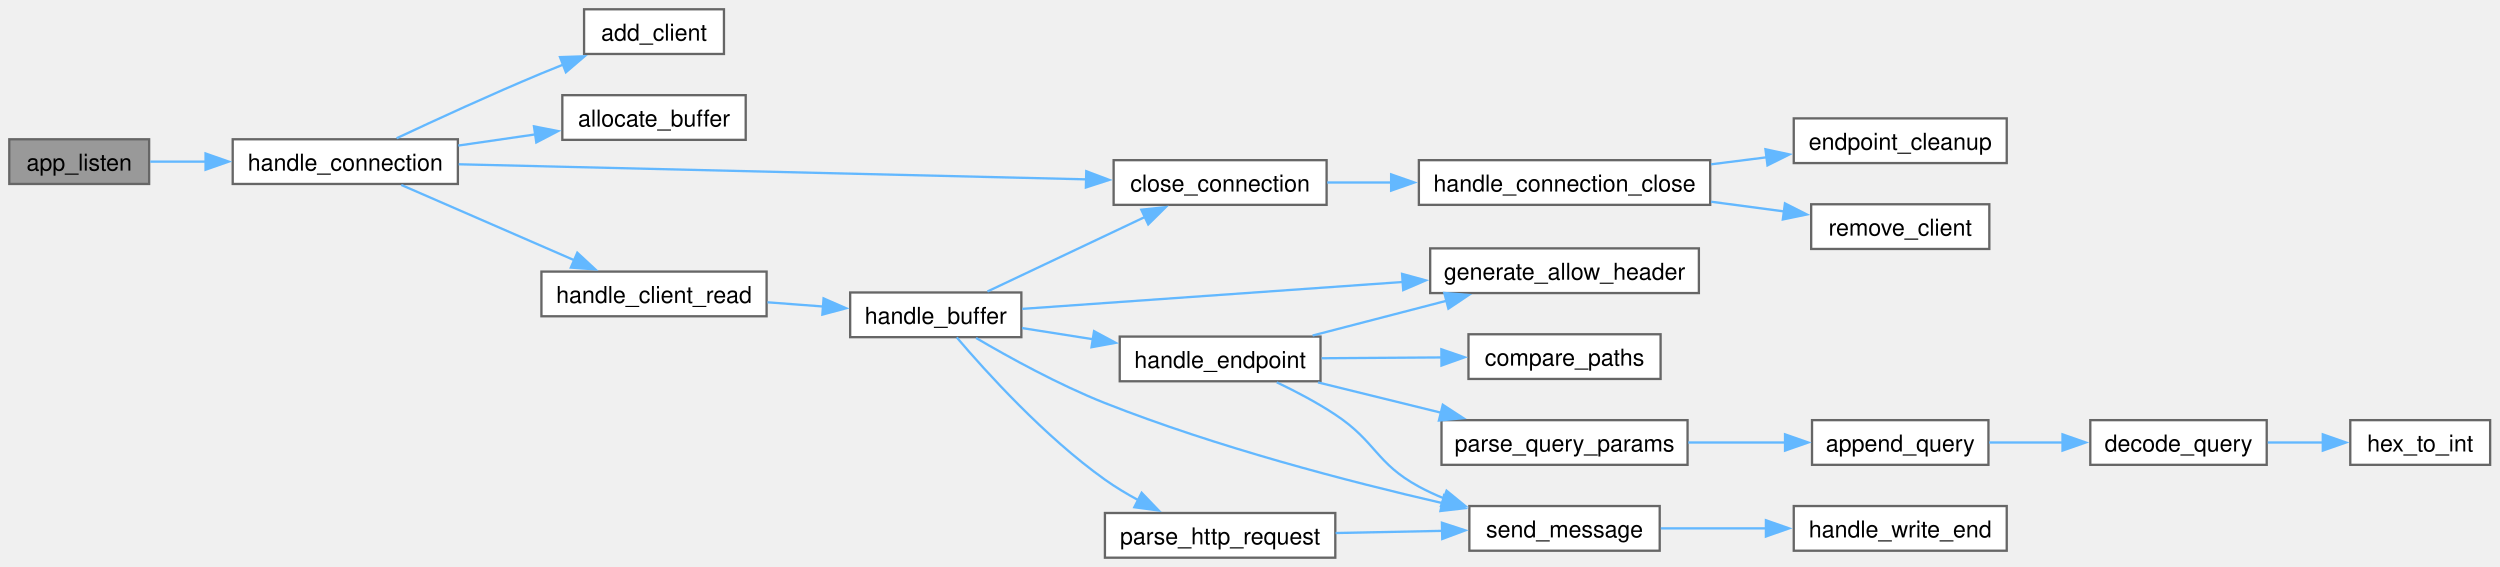
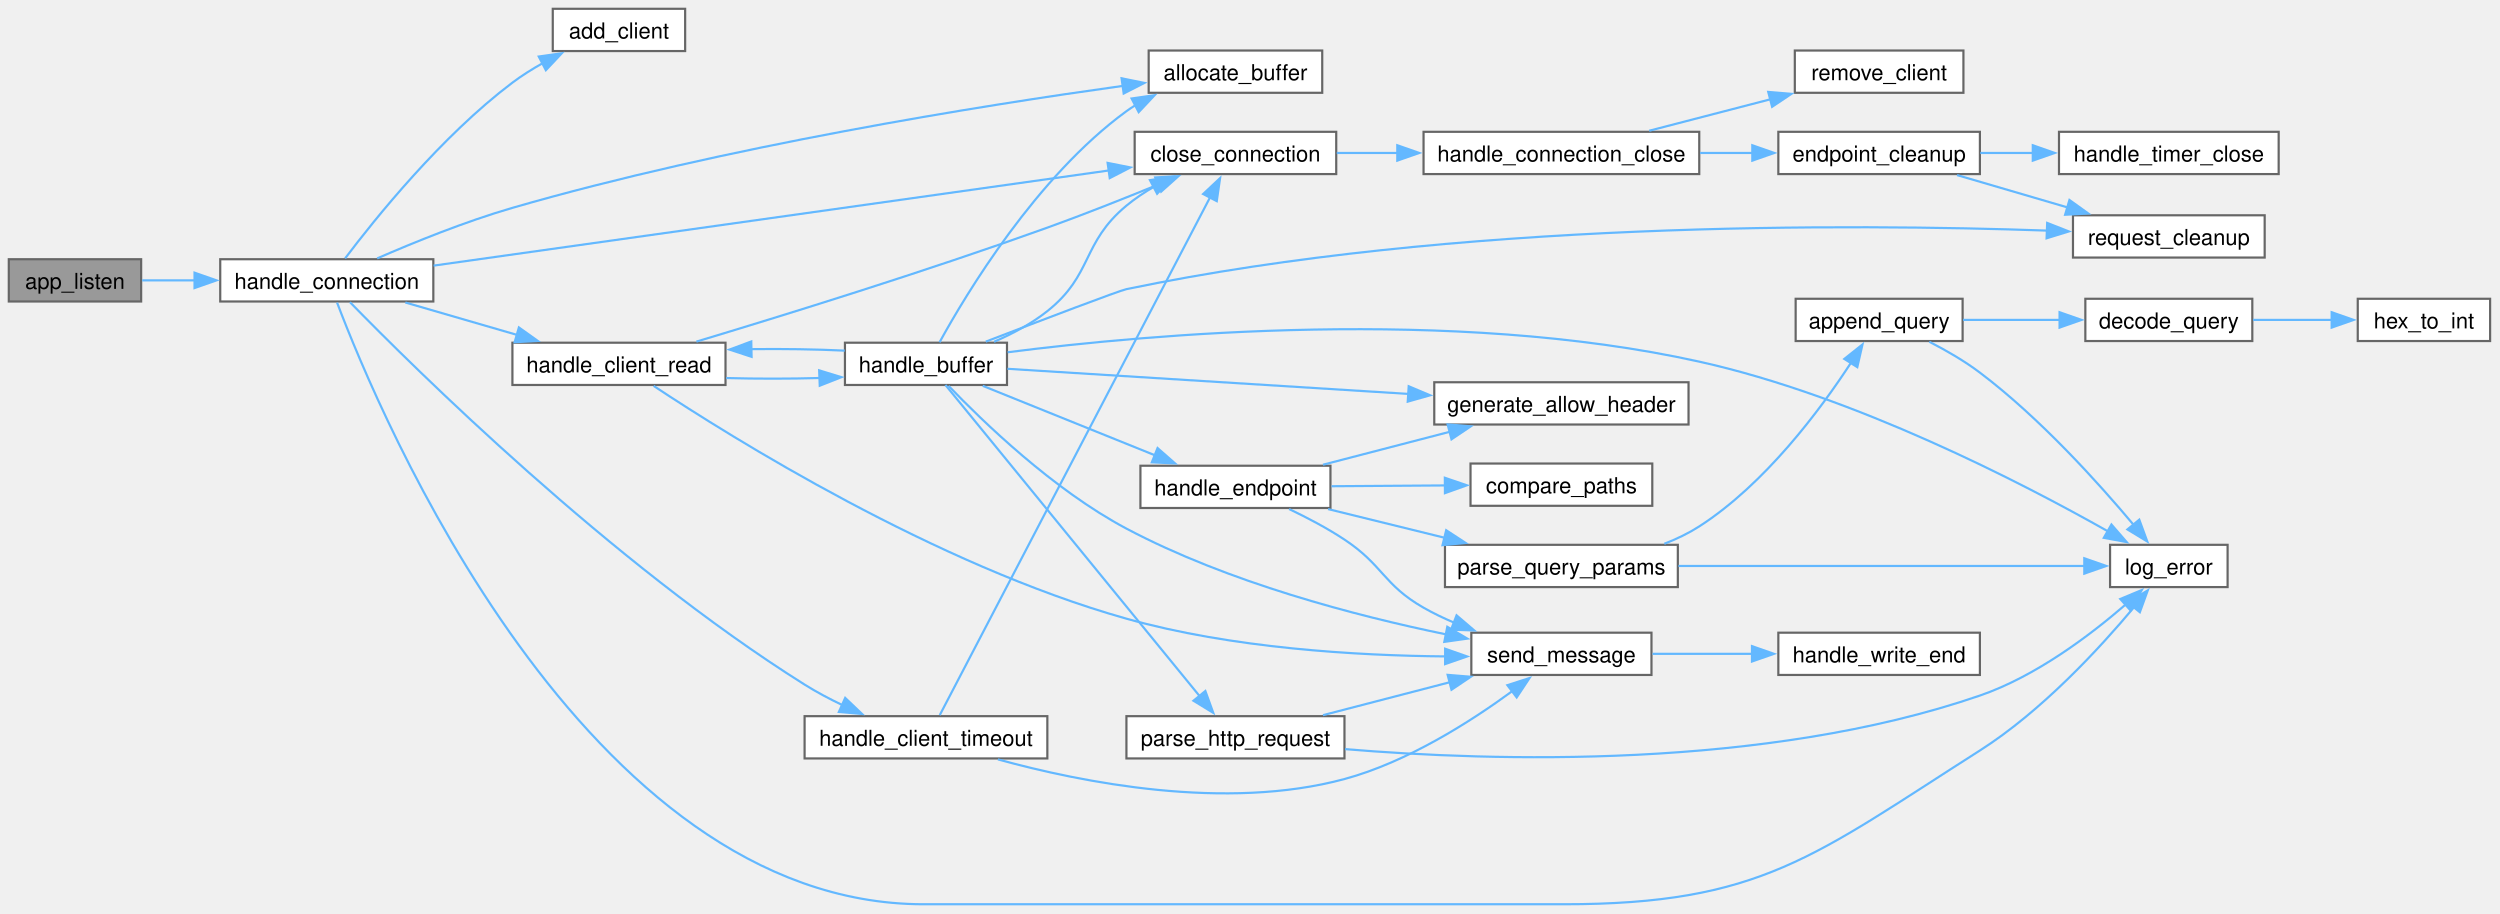
- <svg xmlns="http://www.w3.org/2000/svg" xmlns:xlink="http://www.w3.org/1999/xlink" width="1077pt" height="244pt" viewBox="0.00 0.00 1077.00 244.00">
-   <g id="graph0" class="graph" transform="scale(1 1) rotate(0) translate(4 240.25)">
+ <svg xmlns="http://www.w3.org/2000/svg" xmlns:xlink="http://www.w3.org/1999/xlink" width="1138pt" height="416pt" viewBox="0.00 0.00 1138.00 416.00">
+   <g id="graph0" class="graph" transform="scale(1 1) rotate(0) translate(4 411.62)">
    <g id="Node000001" class="node">
      <g id="a_Node000001">
        <a xlink:title="Starts the HTTP server loop.">
-           <polygon fill="#999999" stroke="#666666" points="60.25,-180.25 0,-180.25 0,-161 60.25,-161 60.25,-180.25" />
-           <text xml:space="preserve" text-anchor="middle" x="30.12" y="-166.75" font-family="Helvetica,sans-Serif" font-size="10.00">app_listen</text>
+           <polygon fill="#999999" stroke="#666666" points="60.25,-293.62 0,-293.62 0,-274.38 60.25,-274.38 60.25,-293.62" />
+           <text xml:space="preserve" text-anchor="middle" x="30.12" y="-280.12" font-family="Helvetica,sans-Serif" font-size="10.00">app_listen</text>
        </a>
      </g>
    </g>
    <g id="Node000002" class="node">
      <g id="a_Node000002">
        <a xlink:href="espresso_8c.html#a90f2058b8890cfb99e6f595b8f066919" target="_top" xlink:title=" ">
-           <polygon fill="white" stroke="#666666" points="193.25,-180.25 96.25,-180.25 96.25,-161 193.25,-161 193.25,-180.25" />
-           <text xml:space="preserve" text-anchor="middle" x="144.75" y="-166.75" font-family="Helvetica,sans-Serif" font-size="10.00">handle_connection</text>
+           <polygon fill="white" stroke="#666666" points="193.25,-293.62 96.25,-293.62 96.25,-274.38 193.25,-274.38 193.25,-293.62" />
+           <text xml:space="preserve" text-anchor="middle" x="144.75" y="-280.12" font-family="Helvetica,sans-Serif" font-size="10.00">handle_connection</text>
        </a>
      </g>
    </g>
    <g id="edge1_Node000001_Node000002" class="edge">
      <g id="a_edge1_Node000001_Node000002">
        <a xlink:title=" ">
-           <path fill="none" stroke="#63b8ff" d="M60.72,-170.62C68.15,-170.62 76.4,-170.62 84.73,-170.62" />
-           <polygon fill="#63b8ff" stroke="#63b8ff" points="84.55,-174.13 94.55,-170.63 84.55,-167.13 84.55,-174.13" />
+           <path fill="none" stroke="#63b8ff" d="M60.72,-284C68.15,-284 76.4,-284 84.73,-284" />
+           <polygon fill="#63b8ff" stroke="#63b8ff" points="84.55,-287.5 94.55,-284 84.55,-280.5 84.55,-287.5" />
        </a>
      </g>
    </g>
    <g id="Node000003" class="node">
      <g id="a_Node000003">
        <a xlink:href="espresso_8c.html#a16da648ec46c63111e6d0f16c8c861d3" target="_top" xlink:title=" ">
-           <polygon fill="white" stroke="#666666" points="307.88,-236.25 247.62,-236.25 247.62,-217 307.88,-217 307.88,-236.25" />
-           <text xml:space="preserve" text-anchor="middle" x="277.75" y="-222.75" font-family="Helvetica,sans-Serif" font-size="10.00">add_client</text>
+           <polygon fill="white" stroke="#666666" points="307.88,-407.62 247.62,-407.62 247.62,-388.38 307.88,-388.38 307.88,-407.62" />
+           <text xml:space="preserve" text-anchor="middle" x="277.75" y="-394.12" font-family="Helvetica,sans-Serif" font-size="10.00">add_client</text>
        </a>
      </g>
    </g>
    <g id="edge2_Node000002_Node000003" class="edge">
      <g id="a_edge2_Node000002_Node000003">
        <a xlink:title=" ">
-           <path fill="none" stroke="#63b8ff" d="M166.86,-180.69C183.64,-188.58 207.78,-199.68 229.25,-208.62 232.26,-209.88 235.4,-211.15 238.56,-212.4" />
-           <polygon fill="#63b8ff" stroke="#63b8ff" points="237.25,-215.65 247.84,-216 239.78,-209.12 237.25,-215.65" />
+           <path fill="none" stroke="#63b8ff" d="M153.09,-294C166.57,-311.86 196.9,-349.64 229.25,-374 233.54,-377.23 238.34,-380.24 243.19,-382.95" />
+           <polygon fill="#63b8ff" stroke="#63b8ff" points="241.24,-385.88 251.73,-387.38 244.47,-379.67 241.24,-385.88" />
        </a>
      </g>
    </g>
    <g id="Node000004" class="node">
      <g id="a_Node000004">
        <a xlink:href="espresso_8c.html#afc4191b175ae67f2d0d5b264caa6d08a" target="_top" xlink:title=" ">
-           <polygon fill="white" stroke="#666666" points="317.25,-199.25 238.25,-199.25 238.25,-180 317.25,-180 317.25,-199.25" />
-           <text xml:space="preserve" text-anchor="middle" x="277.75" y="-185.75" font-family="Helvetica,sans-Serif" font-size="10.00">allocate_buffer</text>
+           <polygon fill="white" stroke="#666666" points="597.88,-388.62 518.88,-388.62 518.88,-369.38 597.88,-369.38 597.88,-388.62" />
+           <text xml:space="preserve" text-anchor="middle" x="558.38" y="-375.12" font-family="Helvetica,sans-Serif" font-size="10.00">allocate_buffer</text>
        </a>
      </g>
    </g>
    <g id="edge3_Node000002_Node000004" class="edge">
      <g id="a_edge3_Node000002_Node000004">
        <a xlink:title=" ">
-           <path fill="none" stroke="#63b8ff" d="M193.41,-177.54C204.27,-179.11 215.84,-180.79 226.79,-182.38" />
-           <polygon fill="#63b8ff" stroke="#63b8ff" points="226.03,-185.81 236.43,-183.78 227.04,-178.88 226.03,-185.81" />
+           <path fill="none" stroke="#63b8ff" d="M167.68,-293.99C184.29,-301.24 207.84,-310.81 229.25,-317 325.92,-344.96 442.35,-363.51 507.3,-372.55" />
+           <polygon fill="#63b8ff" stroke="#63b8ff" points="506.54,-375.98 516.93,-373.87 507.5,-369.05 506.54,-375.98" />
        </a>
      </g>
    </g>
    <g id="Node000005" class="node">
      <g id="a_Node000005">
        <a xlink:href="espresso_8c.html#a73277811539a2de04ce7e1295fbdba6a" target="_top" xlink:title=" ">
-           <polygon fill="white" stroke="#666666" points="567.5,-171.25 475.75,-171.25 475.75,-152 567.5,-152 567.5,-171.25" />
-           <text xml:space="preserve" text-anchor="middle" x="521.62" y="-157.75" font-family="Helvetica,sans-Serif" font-size="10.00">close_connection</text>
+           <polygon fill="white" stroke="#666666" points="604.25,-351.62 512.5,-351.62 512.5,-332.38 604.25,-332.38 604.25,-351.62" />
+           <text xml:space="preserve" text-anchor="middle" x="558.38" y="-338.12" font-family="Helvetica,sans-Serif" font-size="10.00">close_connection</text>
        </a>
      </g>
    </g>
    <g id="edge4_Node000002_Node000005" class="edge">
      <g id="a_edge4_Node000002_Node000005">
        <a xlink:title=" ">
-           <path fill="none" stroke="#63b8ff" d="M193.61,-169.48C262.75,-167.82 390.33,-164.75 464.04,-162.98" />
-           <polygon fill="#63b8ff" stroke="#63b8ff" points="463.96,-166.49 473.88,-162.75 463.8,-159.49 463.96,-166.49" />
-         </a>
-       </g>
-     </g>
-     <g id="Node000009" class="node">
-       <g id="a_Node000009">
+           <path fill="none" stroke="#63b8ff" d="M193.37,-290.71C269.77,-301.48 419.41,-322.56 501.02,-334.06" />
+           <polygon fill="#63b8ff" stroke="#63b8ff" points="500.18,-337.47 510.57,-335.4 501.15,-330.54 500.18,-337.47" />
+         </a>
+       </g>
+     </g>
+     <g id="Node000011" class="node">
+       <g id="a_Node000011">
        <a xlink:href="espresso_8c.html#a919e9a8a992f43f0fd82e87f4d40d2d2" target="_top" xlink:title=" ">
-           <polygon fill="white" stroke="#666666" points="326.25,-123.25 229.25,-123.25 229.25,-104 326.25,-104 326.25,-123.25" />
-           <text xml:space="preserve" text-anchor="middle" x="277.75" y="-109.75" font-family="Helvetica,sans-Serif" font-size="10.00">handle_client_read</text>
-         </a>
-       </g>
-     </g>
-     <g id="edge8_Node000002_Node000009" class="edge">
-       <g id="a_edge8_Node000002_Node000009">
-         <a xlink:title=" ">
-           <path fill="none" stroke="#63b8ff" d="M168.87,-160.57C189.54,-151.57 220.08,-138.28 243.4,-128.14" />
-           <polygon fill="#63b8ff" stroke="#63b8ff" points="244.7,-131.39 252.47,-124.19 241.91,-124.97 244.7,-131.39" />
+           <polygon fill="white" stroke="#666666" points="326.25,-255.62 229.25,-255.62 229.25,-236.38 326.25,-236.38 326.25,-255.62" />
+           <text xml:space="preserve" text-anchor="middle" x="277.75" y="-242.12" font-family="Helvetica,sans-Serif" font-size="10.00">handle_client_read</text>
+         </a>
+       </g>
+     </g>
+     <g id="edge10_Node000002_Node000011" class="edge">
+       <g id="a_edge10_Node000002_Node000011">
+         <a xlink:title=" ">
+           <path fill="none" stroke="#63b8ff" d="M180.51,-273.92C196.18,-269.37 214.89,-263.95 231.62,-259.09" />
+           <polygon fill="#63b8ff" stroke="#63b8ff" points="232.2,-262.57 240.83,-256.42 230.25,-255.85 232.2,-262.57" />
+         </a>
+       </g>
+     </g>
+     <g id="Node000020" class="node">
+       <g id="a_Node000020">
+         <a xlink:href="espresso_8c.html#abdcfd909d1360f16c6fedab5aac76f2a" target="_top" xlink:title=" ">
+           <polygon fill="white" stroke="#666666" points="1010,-163.62 956.5,-163.62 956.5,-144.38 1010,-144.38 1010,-163.62" />
+           <text xml:space="preserve" text-anchor="middle" x="983.25" y="-150.12" font-family="Helvetica,sans-Serif" font-size="10.00">log_error</text>
+         </a>
+       </g>
+     </g>
+     <g id="edge38_Node000002_Node000020" class="edge">
+       <g id="a_edge38_Node000002_Node000020">
+         <a xlink:title=" ">
+           <path fill="none" stroke="#63b8ff" d="M149.43,-273.89C168.58,-223.3 261.86,0 416.5,0 416.5,0 416.5,0 707.75,0 797.53,0 821.5,-21.8 897.25,-70 925.42,-87.93 951.77,-116.51 967.45,-135.27" />
+           <polygon fill="#63b8ff" stroke="#63b8ff" points="964.64,-137.37 973.67,-142.9 970.06,-132.94 964.64,-137.37" />
+         </a>
+       </g>
+     </g>
+     <g id="Node000024" class="node">
+       <g id="a_Node000024">
+         <a xlink:href="espresso_8c.html#a015718d876f3d5394b1ab3d6e39e989f" target="_top" xlink:title=" ">
+           <polygon fill="white" stroke="#666666" points="472.75,-85.62 362.25,-85.62 362.25,-66.38 472.75,-66.38 472.75,-85.62" />
+           <text xml:space="preserve" text-anchor="middle" x="417.5" y="-72.12" font-family="Helvetica,sans-Serif" font-size="10.00">handle_client_timeout</text>
+         </a>
+       </g>
+     </g>
+     <g id="edge35_Node000002_Node000024" class="edge">
+       <g id="a_edge35_Node000002_Node000024">
+         <a xlink:title=" ">
+           <path fill="none" stroke="#63b8ff" d="M155.3,-274.07C184.18,-244.45 274.09,-155.33 362.25,-100 367.59,-96.65 373.48,-93.52 379.36,-90.71" />
+           <polygon fill="#63b8ff" stroke="#63b8ff" points="380.73,-93.94 388.4,-86.63 377.85,-87.55 380.73,-93.94" />
        </a>
      </g>
    </g>
    <g id="Node000006" class="node">
      <g id="a_Node000006">
        <a xlink:href="espresso_8c.html#aaf78724518167158b66ec656312fabd2" target="_top" xlink:title=" ">
-           <polygon fill="white" stroke="#666666" points="732.75,-171.25 607.25,-171.25 607.25,-152 732.75,-152 732.75,-171.25" />
-           <text xml:space="preserve" text-anchor="middle" x="670" y="-157.75" font-family="Helvetica,sans-Serif" font-size="10.00">handle_connection_close</text>
+           <polygon fill="white" stroke="#666666" points="769.5,-351.62 644,-351.62 644,-332.38 769.5,-332.38 769.5,-351.62" />
+           <text xml:space="preserve" text-anchor="middle" x="706.75" y="-338.12" font-family="Helvetica,sans-Serif" font-size="10.00">handle_connection_close</text>
        </a>
      </g>
    </g>
    <g id="edge5_Node000005_Node000006" class="edge">
      <g id="a_edge5_Node000005_Node000006">
        <a xlink:title=" ">
-           <path fill="none" stroke="#63b8ff" d="M567.74,-161.62C576.52,-161.62 585.93,-161.62 595.35,-161.62" />
-           <polygon fill="#63b8ff" stroke="#63b8ff" points="595.3,-165.13 605.3,-161.63 595.3,-158.13 595.3,-165.13" />
+           <path fill="none" stroke="#63b8ff" d="M604.49,-342C613.27,-342 622.68,-342 632.1,-342" />
+           <polygon fill="#63b8ff" stroke="#63b8ff" points="632.05,-345.5 642.05,-342 632.05,-338.5 632.05,-345.5" />
        </a>
      </g>
    </g>
    <g id="Node000007" class="node">
      <g id="a_Node000007">
        <a xlink:href="espresso_8c.html#a1804ce3a25646fd9c6c6ad98d45c6efa" target="_top" xlink:title=" ">
-           <polygon fill="white" stroke="#666666" points="860.5,-189.25 768.75,-189.25 768.75,-170 860.5,-170 860.5,-189.25" />
-           <text xml:space="preserve" text-anchor="middle" x="814.62" y="-175.75" font-family="Helvetica,sans-Serif" font-size="10.00">endpoint_cleanup</text>
+           <polygon fill="white" stroke="#666666" points="897.25,-351.62 805.5,-351.62 805.5,-332.38 897.25,-332.38 897.25,-351.62" />
+           <text xml:space="preserve" text-anchor="middle" x="851.38" y="-338.12" font-family="Helvetica,sans-Serif" font-size="10.00">endpoint_cleanup</text>
        </a>
      </g>
    </g>
    <g id="edge6_Node000006_Node000007" class="edge">
      <g id="a_edge6_Node000006_Node000007">
        <a xlink:title=" ">
-           <path fill="none" stroke="#63b8ff" d="M733.14,-169.47C741.11,-170.47 749.24,-171.5 757.11,-172.49" />
-           <polygon fill="#63b8ff" stroke="#63b8ff" points="756.55,-175.95 766.91,-173.73 757.43,-169.01 756.55,-175.95" />
+           <path fill="none" stroke="#63b8ff" d="M769.89,-342C777.86,-342 785.99,-342 793.86,-342" />
+           <polygon fill="#63b8ff" stroke="#63b8ff" points="793.65,-345.5 803.65,-342 793.65,-338.5 793.65,-345.5" />
+         </a>
+       </g>
+     </g>
+     <g id="Node000010" class="node">
+       <g id="a_Node000010">
+         <a xlink:href="espresso_8c.html#a837cf67658f96fc262c83a4882f96f45" target="_top" xlink:title=" ">
+           <polygon fill="white" stroke="#666666" points="889.75,-388.62 813,-388.62 813,-369.38 889.75,-369.38 889.75,-388.62" />
+           <text xml:space="preserve" text-anchor="middle" x="851.38" y="-375.12" font-family="Helvetica,sans-Serif" font-size="10.00">remove_client</text>
+         </a>
+       </g>
+     </g>
+     <g id="edge9_Node000006_Node000010" class="edge">
+       <g id="a_edge9_Node000006_Node000010">
+         <a xlink:title=" ">
+           <path fill="none" stroke="#63b8ff" d="M746.72,-352.11C763.8,-356.54 784.01,-361.78 802.03,-366.46" />
+           <polygon fill="#63b8ff" stroke="#63b8ff" points="800.9,-369.78 811.46,-368.9 802.66,-363.01 800.9,-369.78" />
        </a>
      </g>
    </g>
    <g id="Node000008" class="node">
      <g id="a_Node000008">
-         <a xlink:href="espresso_8c.html#a837cf67658f96fc262c83a4882f96f45" target="_top" xlink:title=" ">
-           <polygon fill="white" stroke="#666666" points="853,-152.25 776.25,-152.25 776.25,-133 853,-133 853,-152.25" />
-           <text xml:space="preserve" text-anchor="middle" x="814.62" y="-138.75" font-family="Helvetica,sans-Serif" font-size="10.00">remove_client</text>
-         </a>
-       </g>
-     </g>
-     <g id="edge7_Node000006_Node000008" class="edge">
-       <g id="a_edge7_Node000006_Node000008">
-         <a xlink:title=" ">
-           <path fill="none" stroke="#63b8ff" d="M733.14,-153.35C743.72,-151.94 754.58,-150.49 764.75,-149.14" />
-           <polygon fill="#63b8ff" stroke="#63b8ff" points="764.95,-152.64 774.4,-147.85 764.03,-145.7 764.95,-152.64" />
-         </a>
-       </g>
-     </g>
-     <g id="Node000010" class="node">
-       <g id="a_Node000010">
-         <a xlink:href="espresso_8c.html#a2a7b96459e0adac1061eaec6a5722075" target="_top" xlink:title=" ">
-           <polygon fill="white" stroke="#666666" points="436,-114.25 362.25,-114.25 362.25,-95 436,-95 436,-114.25" />
-           <text xml:space="preserve" text-anchor="middle" x="399.12" y="-100.75" font-family="Helvetica,sans-Serif" font-size="10.00">handle_buffer</text>
-         </a>
-       </g>
-     </g>
-     <g id="edge9_Node000009_Node000010" class="edge">
-       <g id="a_edge9_Node000009_Node000010">
-         <a xlink:title=" ">
-           <path fill="none" stroke="#63b8ff" d="M326.62,-110.02C334.55,-109.42 342.77,-108.8 350.69,-108.2" />
-           <polygon fill="#63b8ff" stroke="#63b8ff" points="350.79,-111.7 360.5,-107.46 350.27,-104.72 350.79,-111.7" />
-         </a>
-       </g>
-     </g>
-     <g id="edge10_Node000010_Node000005" class="edge">
-       <g id="a_edge10_Node000010_Node000005">
-         <a xlink:title=" ">
-           <path fill="none" stroke="#63b8ff" d="M421.39,-114.68C440.23,-123.6 467.99,-136.73 489.36,-146.84" />
-           <polygon fill="#63b8ff" stroke="#63b8ff" points="487.67,-149.91 498.2,-151.02 490.66,-143.58 487.67,-149.91" />
-         </a>
-       </g>
-     </g>
-     <g id="Node000011" class="node">
-       <g id="a_Node000011">
-         <a xlink:href="espresso_8c.html#aca61aa31ed57abce18d1d3cffd0d47e3" target="_top" xlink:title=" ">
-           <polygon fill="white" stroke="#666666" points="727.88,-133.25 612.12,-133.25 612.12,-114 727.88,-114 727.88,-133.25" />
-           <text xml:space="preserve" text-anchor="middle" x="670" y="-119.75" font-family="Helvetica,sans-Serif" font-size="10.00">generate_allow_header</text>
-         </a>
-       </g>
-     </g>
-     <g id="edge11_Node000010_Node000011" class="edge">
-       <g id="a_edge11_Node000010_Node000011">
-         <a xlink:title=" ">
-           <path fill="none" stroke="#63b8ff" d="M436.39,-107.19C478.32,-110.15 548.27,-115.09 600.54,-118.79" />
-           <polygon fill="#63b8ff" stroke="#63b8ff" points="600.01,-122.26 610.23,-119.47 600.5,-115.28 600.01,-122.26" />
+         <a xlink:href="espresso_8c.html#a713520bedc85cf92de9f221038f1b737" target="_top" xlink:title=" ">
+           <polygon fill="white" stroke="#666666" points="1033.25,-351.62 933.25,-351.62 933.25,-332.38 1033.25,-332.38 1033.25,-351.62" />
+           <text xml:space="preserve" text-anchor="middle" x="983.25" y="-338.12" font-family="Helvetica,sans-Serif" font-size="10.00">handle_timer_close</text>
+         </a>
+       </g>
+     </g>
+     <g id="edge7_Node000007_Node000008" class="edge">
+       <g id="a_edge7_Node000007_Node000008">
+         <a xlink:title=" ">
+           <path fill="none" stroke="#63b8ff" d="M897.43,-342C905.2,-342 913.39,-342 921.49,-342" />
+           <polygon fill="#63b8ff" stroke="#63b8ff" points="921.32,-345.5 931.32,-342 921.32,-338.5 921.32,-345.5" />
+         </a>
+       </g>
+     </g>
+     <g id="Node000009" class="node">
+       <g id="a_Node000009">
+         <a xlink:href="espresso_8c.html#aff314ce54a1f87e10d08bf4ddeeaf537" target="_top" xlink:title=" ">
+           <polygon fill="white" stroke="#666666" points="1026.88,-313.62 939.62,-313.62 939.62,-294.38 1026.88,-294.38 1026.88,-313.62" />
+           <text xml:space="preserve" text-anchor="middle" x="983.25" y="-300.12" font-family="Helvetica,sans-Serif" font-size="10.00">request_cleanup</text>
+         </a>
+       </g>
+     </g>
+     <g id="edge8_Node000007_Node000009" class="edge">
+       <g id="a_edge8_Node000007_Node000009">
+         <a xlink:title=" ">
+           <path fill="none" stroke="#63b8ff" d="M886.84,-331.92C902.22,-327.41 920.56,-322.05 937.03,-317.23" />
+           <polygon fill="#63b8ff" stroke="#63b8ff" points="938.01,-320.59 946.62,-314.42 936.04,-313.87 938.01,-320.59" />
+         </a>
+       </g>
+     </g>
+     <g id="edge11_Node000011_Node000005" class="edge">
+       <g id="a_edge11_Node000011_Node000005">
+         <a xlink:title=" ">
+           <path fill="none" stroke="#63b8ff" d="M313,-256.12C351.96,-267.83 417.36,-288.05 472.75,-308 489.53,-314.04 507.93,-321.35 523.28,-327.64" />
+           <polygon fill="#63b8ff" stroke="#63b8ff" points="521.86,-330.85 532.44,-331.43 524.54,-324.38 521.86,-330.85" />
        </a>
      </g>
    </g>
    <g id="Node000012" class="node">
      <g id="a_Node000012">
-         <a xlink:href="espresso_8c.html#a373b955efab67a13fdc71105c53aa5d5" target="_top" xlink:title="ONLY FOR UNIT TESTS.">
-           <polygon fill="white" stroke="#666666" points="564.88,-95.25 478.38,-95.25 478.38,-76 564.88,-76 564.88,-95.25" />
-           <text xml:space="preserve" text-anchor="middle" x="521.62" y="-81.75" font-family="Helvetica,sans-Serif" font-size="10.00">handle_endpoint</text>
-         </a>
-       </g>
-     </g>
-     <g id="edge12_Node000010_Node000012" class="edge">
-       <g id="a_edge12_Node000010_Node000012">
-         <a xlink:title=" ">
-           <path fill="none" stroke="#63b8ff" d="M436.28,-98.92C445.95,-97.4 456.62,-95.72 467.01,-94.08" />
-           <polygon fill="#63b8ff" stroke="#63b8ff" points="467.31,-97.58 476.64,-92.56 466.22,-90.66 467.31,-97.58" />
+         <a xlink:href="espresso_8c.html#a2a7b96459e0adac1061eaec6a5722075" target="_top" xlink:title=" ">
+           <polygon fill="white" stroke="#666666" points="454.38,-255.62 380.62,-255.62 380.62,-236.38 454.38,-236.38 454.38,-255.62" />
+           <text xml:space="preserve" text-anchor="middle" x="417.5" y="-242.12" font-family="Helvetica,sans-Serif" font-size="10.00">handle_buffer</text>
+         </a>
+       </g>
+     </g>
+     <g id="edge12_Node000011_Node000012" class="edge">
+       <g id="a_edge12_Node000011_Node000012">
+         <a xlink:title=" ">
+           <path fill="none" stroke="#63b8ff" d="M326.54,-239.54C340.38,-239.15 355.48,-239.15 369.29,-239.56" />
+           <polygon fill="#63b8ff" stroke="#63b8ff" points="368.88,-243.04 379.01,-239.93 369.15,-236.05 368.88,-243.04" />
+         </a>
+       </g>
+     </g>
+     <g id="Node000021" class="node">
+       <g id="a_Node000021">
+         <a xlink:href="espresso_8c.html#a142b429010a8046d339d36552bd20f7e" target="_top" xlink:title=" ">
+           <polygon fill="white" stroke="#666666" points="747.75,-123.62 665.75,-123.62 665.75,-104.38 747.75,-104.38 747.75,-123.62" />
+           <text xml:space="preserve" text-anchor="middle" x="706.75" y="-110.12" font-family="Helvetica,sans-Serif" font-size="10.00">send_message</text>
+         </a>
+       </g>
+     </g>
+     <g id="edge34_Node000011_Node000021" class="edge">
+       <g id="a_edge34_Node000011_Node000021">
+         <a xlink:title=" ">
+           <path fill="none" stroke="#63b8ff" d="M293.53,-235.96C328.86,-212.54 421.78,-154.45 508.75,-130 556.7,-116.52 613.62,-113.18 653.91,-112.82" />
+           <polygon fill="#63b8ff" stroke="#63b8ff" points="653.83,-116.32 663.82,-112.8 653.81,-109.32 653.83,-116.32" />
+         </a>
+       </g>
+     </g>
+     <g id="edge13_Node000012_Node000004" class="edge">
+       <g id="a_edge13_Node000012_Node000004">
+         <a xlink:title=" ">
+           <path fill="none" stroke="#63b8ff" d="M423.68,-255.81C435.72,-277.73 467.73,-331.1 508.75,-361 510.09,-361.98 511.49,-362.91 512.93,-363.79" />
+           <polygon fill="#63b8ff" stroke="#63b8ff" points="511.1,-366.78 521.59,-368.29 514.33,-360.57 511.1,-366.78" />
+         </a>
+       </g>
+     </g>
+     <g id="edge14_Node000012_Node000005" class="edge">
+       <g id="a_edge14_Node000012_Node000005">
+         <a xlink:title=" ">
+           <path fill="none" stroke="#63b8ff" d="M448.48,-256.03C456.83,-259.66 465.58,-264.29 472.75,-270 493.62,-286.6 488.23,-300.97 508.75,-318 512.6,-321.2 516.95,-324.1 521.43,-326.7" />
+           <polygon fill="#63b8ff" stroke="#63b8ff" points="519.46,-329.62 529.94,-331.18 522.72,-323.42 519.46,-329.62" />
+         </a>
+       </g>
+     </g>
+     <g id="edge32_Node000012_Node000009" class="edge">
+       <g id="a_edge32_Node000012_Node000009">
+         <a xlink:title=" ">
+           <path fill="none" stroke="#63b8ff" d="M444.73,-256.11C470.17,-265.88 505.43,-279.31 508.75,-280 657.97,-311.1 839.08,-309.76 927.85,-306.65" />
+           <polygon fill="#63b8ff" stroke="#63b8ff" points="927.87,-310.15 937.73,-306.27 927.61,-303.15 927.87,-310.15" />
+         </a>
+       </g>
+     </g>
+     <g id="edge16_Node000012_Node000011" class="edge">
+       <g id="a_edge16_Node000012_Node000011">
+         <a xlink:title=" ">
+           <path fill="none" stroke="#63b8ff" d="M380.52,-252.01C367.51,-252.64 352.46,-252.87 337.98,-252.69" />
+           <polygon fill="#63b8ff" stroke="#63b8ff" points="338.12,-249.19 328.05,-252.49 337.98,-256.19 338.12,-249.19" />
+         </a>
+       </g>
+     </g>
+     <g id="Node000013" class="node">
+       <g id="a_Node000013">
+         <a xlink:href="espresso_8c.html#aca61aa31ed57abce18d1d3cffd0d47e3" target="_top" xlink:title=" ">
+           <polygon fill="white" stroke="#666666" points="764.62,-237.62 648.88,-237.62 648.88,-218.38 764.62,-218.38 764.62,-237.62" />
+           <text xml:space="preserve" text-anchor="middle" x="706.75" y="-224.12" font-family="Helvetica,sans-Serif" font-size="10.00">generate_allow_header</text>
+         </a>
+       </g>
+     </g>
+     <g id="edge15_Node000012_Node000013" class="edge">
+       <g id="a_edge15_Node000012_Node000013">
+         <a xlink:title=" ">
+           <path fill="none" stroke="#63b8ff" d="M454.59,-243.74C500.29,-240.87 579.97,-235.88 637.35,-232.29" />
+           <polygon fill="#63b8ff" stroke="#63b8ff" points="637.24,-235.8 647,-231.68 636.8,-228.81 637.24,-235.8" />
+         </a>
+       </g>
+     </g>
+     <g id="Node000014" class="node">
+       <g id="a_Node000014">
+         <a xlink:href="espresso_8c.html#a041948e0d9b16b9c852053d3fb3f2a69" target="_top" xlink:title="ONLY FOR UNIT TESTS.">
+           <polygon fill="white" stroke="#666666" points="601.62,-199.62 515.12,-199.62 515.12,-180.38 601.62,-180.38 601.62,-199.62" />
+           <text xml:space="preserve" text-anchor="middle" x="558.38" y="-186.12" font-family="Helvetica,sans-Serif" font-size="10.00">handle_endpoint</text>
+         </a>
+       </g>
+     </g>
+     <g id="edge17_Node000012_Node000014" class="edge">
+       <g id="a_edge17_Node000012_Node000014">
+         <a xlink:title=" ">
+           <path fill="none" stroke="#63b8ff" d="M443.33,-235.99C465.21,-227.16 497.35,-214.21 521.93,-204.29" />
+           <polygon fill="#63b8ff" stroke="#63b8ff" points="522.92,-207.67 530.89,-200.68 520.31,-201.17 522.92,-207.67" />
+         </a>
+       </g>
+     </g>
+     <g id="edge28_Node000012_Node000020" class="edge">
+       <g id="a_edge28_Node000012_Node000020">
+         <a xlink:title=" ">
+           <path fill="none" stroke="#63b8ff" d="M454.68,-251.27C518.97,-259.49 656.92,-271.99 769.5,-247 840.15,-231.32 916.35,-191.89 955.56,-169.74" />
+           <polygon fill="#63b8ff" stroke="#63b8ff" points="957.13,-172.87 964.07,-164.86 953.65,-166.8 957.13,-172.87" />
+         </a>
+       </g>
+     </g>
+     <g id="edge33_Node000012_Node000021" class="edge">
+       <g id="a_edge33_Node000012_Node000021">
+         <a xlink:title=" ">
+           <path fill="none" stroke="#63b8ff" d="M427.79,-235.97C443.15,-219.96 475.45,-188.65 508.75,-171 555.04,-146.46 613.21,-131.29 654.31,-122.84" />
+           <polygon fill="#63b8ff" stroke="#63b8ff" points="654.81,-126.31 663.94,-120.92 653.45,-119.44 654.81,-126.31" />
+         </a>
+       </g>
+     </g>
+     <g id="Node000023" class="node">
+       <g id="a_Node000023">
+         <a xlink:href="espresso_8c.html#a529711d7a64d90d49fb6a0c3870c5b61" target="_top" xlink:title="ONLY FOR UNIT TESTS.">
+           <polygon fill="white" stroke="#666666" points="608,-85.62 508.75,-85.62 508.75,-66.38 608,-66.38 608,-85.62" />
+           <text xml:space="preserve" text-anchor="middle" x="558.38" y="-72.12" font-family="Helvetica,sans-Serif" font-size="10.00">parse_http_request</text>
+         </a>
+       </g>
+     </g>
+     <g id="edge29_Node000012_Node000023" class="edge">
+       <g id="a_edge29_Node000012_Node000023">
+         <a xlink:title=" ">
+           <path fill="none" stroke="#63b8ff" d="M426.36,-236.37C448.7,-209.03 512.79,-130.58 542.24,-94.53" />
+           <polygon fill="#63b8ff" stroke="#63b8ff" points="544.68,-97.08 548.29,-87.12 539.26,-92.65 544.68,-97.08" />
+         </a>
+       </g>
+     </g>
+     <g id="edge19_Node000014_Node000013" class="edge">
+       <g id="a_edge19_Node000014_Node000013">
+         <a xlink:title=" ">
+           <path fill="none" stroke="#63b8ff" d="M598.22,-200.08C615.9,-204.68 637.05,-210.17 655.9,-215.06" />
+           <polygon fill="#63b8ff" stroke="#63b8ff" points="654.96,-218.43 665.52,-217.56 656.72,-211.65 654.96,-218.43" />
+         </a>
+       </g>
+     </g>
+     <g id="Node000015" class="node">
+       <g id="a_Node000015">
+         <a xlink:href="espresso_8c.html#a04c27c6493696fb67ab9b8f5296c14f1" target="_top" xlink:title="ONLY FOR UNIT TESTS.">
+           <polygon fill="white" stroke="#666666" points="748.12,-200.62 665.38,-200.62 665.38,-181.38 748.12,-181.38 748.12,-200.62" />
+           <text xml:space="preserve" text-anchor="middle" x="706.75" y="-187.12" font-family="Helvetica,sans-Serif" font-size="10.00">compare_paths</text>
+         </a>
+       </g>
+     </g>
+     <g id="edge18_Node000014_Node000015" class="edge">
+       <g id="a_edge18_Node000014_Node000015">
+         <a xlink:title=" ">
+           <path fill="none" stroke="#63b8ff" d="M602.11,-190.29C618.29,-190.4 636.88,-190.53 653.82,-190.65" />
+           <polygon fill="#63b8ff" stroke="#63b8ff" points="653.69,-194.14 663.71,-190.71 653.74,-187.14 653.69,-194.14" />
+         </a>
+       </g>
+     </g>
+     <g id="Node000016" class="node">
+       <g id="a_Node000016">
+         <a xlink:href="espresso_8c.html#a260a9eca1b37d7151fd585fde9e355b8" target="_top" xlink:title="ONLY FOR UNIT TESTS.">
+           <polygon fill="white" stroke="#666666" points="759.75,-163.62 653.75,-163.62 653.75,-144.38 759.75,-144.38 759.75,-163.62" />
+           <text xml:space="preserve" text-anchor="middle" x="706.75" y="-150.12" font-family="Helvetica,sans-Serif" font-size="10.00">parse_query_params</text>
+         </a>
+       </g>
+     </g>
+     <g id="edge20_Node000014_Node000016" class="edge">
+       <g id="a_edge20_Node000014_Node000016">
+         <a xlink:title=" ">
+           <path fill="none" stroke="#63b8ff" d="M600.54,-179.88C616.98,-175.83 636.1,-171.13 653.5,-166.85" />
+           <polygon fill="#63b8ff" stroke="#63b8ff" points="654.3,-170.26 663.17,-164.47 652.63,-163.46 654.3,-170.26" />
+         </a>
+       </g>
+     </g>
+     <g id="edge26_Node000014_Node000021" class="edge">
+       <g id="a_edge26_Node000014_Node000021">
+         <a xlink:title=" ">
+           <path fill="none" stroke="#63b8ff" d="M582.79,-179.91C591.01,-175.99 600.15,-171.2 608,-166 625.61,-154.35 625.67,-145.48 644,-135 648.38,-132.5 653.1,-130.23 657.91,-128.19" />
+           <polygon fill="#63b8ff" stroke="#63b8ff" points="659.03,-131.52 667.09,-124.64 656.5,-124.99 659.03,-131.52" />
+         </a>
+       </g>
+     </g>
+     <g id="Node000017" class="node">
+       <g id="a_Node000017">
+         <a xlink:href="espresso_8c.html#a2d9a0717a9389e6d178d0f4a8c2ef185" target="_top" xlink:title=" ">
+           <polygon fill="white" stroke="#666666" points="889.38,-275.62 813.38,-275.62 813.38,-256.38 889.38,-256.38 889.38,-275.62" />
+           <text xml:space="preserve" text-anchor="middle" x="851.38" y="-262.12" font-family="Helvetica,sans-Serif" font-size="10.00">append_query</text>
+         </a>
+       </g>
+     </g>
+     <g id="edge21_Node000016_Node000017" class="edge">
+       <g id="a_edge21_Node000016_Node000017">
+         <a xlink:title=" ">
+           <path fill="none" stroke="#63b8ff" d="M753.59,-164.09C759.17,-166.25 764.62,-168.86 769.5,-172 799.54,-191.34 824.62,-225.11 838.55,-246.47" />
+           <polygon fill="#63b8ff" stroke="#63b8ff" points="835.52,-248.23 843.81,-254.83 841.44,-244.5 835.52,-248.23" />
+         </a>
+       </g>
+     </g>
+     <g id="edge25_Node000016_Node000020" class="edge">
+       <g id="a_edge25_Node000016_Node000020">
+         <a xlink:title=" ">
+           <path fill="none" stroke="#63b8ff" d="M760.03,-154C814.09,-154 897.15,-154 944.93,-154" />
+           <polygon fill="#63b8ff" stroke="#63b8ff" points="944.77,-157.5 954.77,-154 944.77,-150.5 944.77,-157.5" />
        </a>
      </g>
    </g>
    <g id="Node000018" class="node">
      <g id="a_Node000018">
-         <a xlink:href="espresso_8c.html#a142b429010a8046d339d36552bd20f7e" target="_top" xlink:title=" ">
-           <polygon fill="white" stroke="#666666" points="711,-22.25 629,-22.25 629,-3 711,-3 711,-22.25" />
-           <text xml:space="preserve" text-anchor="middle" x="670" y="-8.75" font-family="Helvetica,sans-Serif" font-size="10.00">send_message</text>
-         </a>
-       </g>
-     </g>
-     <g id="edge23_Node000010_Node000018" class="edge">
-       <g id="a_edge23_Node000010_Node000018">
-         <a xlink:title=" ">
-           <path fill="none" stroke="#63b8ff" d="M416.48,-94.65C430.74,-86.28 452.18,-74.47 472,-66.62 519.97,-47.64 577.04,-32.79 617.37,-23.51" />
-           <polygon fill="#63b8ff" stroke="#63b8ff" points="618.09,-26.94 627.07,-21.32 616.54,-20.11 618.09,-26.94" />
-         </a>
-       </g>
-     </g>
-     <g id="Node000020" class="node">
-       <g id="a_Node000020">
-         <a xlink:href="espresso_8c.html#a8ddc375ff20a190089968e04405e0a70" target="_top" xlink:title="ONLY FOR UNIT TESTS.">
-           <polygon fill="white" stroke="#666666" points="571.25,-19.25 472,-19.25 472,0 571.25,0 571.25,-19.25" />
-           <text xml:space="preserve" text-anchor="middle" x="521.62" y="-5.75" font-family="Helvetica,sans-Serif" font-size="10.00">parse_http_request</text>
-         </a>
-       </g>
-     </g>
-     <g id="edge21_Node000010_Node000020" class="edge">
-       <g id="a_edge21_Node000010_Node000020">
-         <a xlink:title=" ">
-           <path fill="none" stroke="#63b8ff" d="M408.15,-94.9C420.64,-80.22 446,-52.14 472,-33.62 476.46,-30.45 481.41,-27.47 486.39,-24.78" />
-           <polygon fill="#63b8ff" stroke="#63b8ff" points="487.82,-27.97 495.16,-20.33 484.66,-21.73 487.82,-27.97" />
-         </a>
-       </g>
-     </g>
-     <g id="edge14_Node000012_Node000011" class="edge">
-       <g id="a_edge14_Node000012_Node000011">
-         <a xlink:title=" ">
-           <path fill="none" stroke="#63b8ff" d="M561.47,-95.71C579.15,-100.3 600.3,-105.79 619.15,-110.68" />
-           <polygon fill="#63b8ff" stroke="#63b8ff" points="618.21,-114.05 628.77,-113.18 619.97,-107.28 618.21,-114.05" />
-         </a>
-       </g>
-     </g>
-     <g id="Node000013" class="node">
-       <g id="a_Node000013">
-         <a xlink:href="espresso_8c.html#a04c27c6493696fb67ab9b8f5296c14f1" target="_top" xlink:title="ONLY FOR UNIT TESTS.">
-           <polygon fill="white" stroke="#666666" points="711.38,-96.25 628.62,-96.25 628.62,-77 711.38,-77 711.38,-96.25" />
-           <text xml:space="preserve" text-anchor="middle" x="670" y="-82.75" font-family="Helvetica,sans-Serif" font-size="10.00">compare_paths</text>
-         </a>
-       </g>
-     </g>
-     <g id="edge13_Node000012_Node000013" class="edge">
-       <g id="a_edge13_Node000012_Node000013">
-         <a xlink:title=" ">
-           <path fill="none" stroke="#63b8ff" d="M565.36,-85.92C581.54,-86.03 600.13,-86.15 617.07,-86.27" />
-           <polygon fill="#63b8ff" stroke="#63b8ff" points="616.94,-89.77 626.96,-86.34 616.99,-82.77 616.94,-89.77" />
-         </a>
-       </g>
-     </g>
-     <g id="Node000014" class="node">
-       <g id="a_Node000014">
-         <a xlink:href="espresso_8c.html#a260a9eca1b37d7151fd585fde9e355b8" target="_top" xlink:title="ONLY FOR UNIT TESTS.">
-           <polygon fill="white" stroke="#666666" points="723,-59.25 617,-59.25 617,-40 723,-40 723,-59.25" />
-           <text xml:space="preserve" text-anchor="middle" x="670" y="-45.75" font-family="Helvetica,sans-Serif" font-size="10.00">parse_query_params</text>
-         </a>
-       </g>
-     </g>
-     <g id="edge15_Node000012_Node000014" class="edge">
-       <g id="a_edge15_Node000012_Node000014">
-         <a xlink:title=" ">
-           <path fill="none" stroke="#63b8ff" d="M563.79,-75.5C580.23,-71.46 599.35,-66.75 616.75,-62.47" />
-           <polygon fill="#63b8ff" stroke="#63b8ff" points="617.55,-65.88 626.42,-60.1 615.88,-59.09 617.55,-65.88" />
-         </a>
-       </g>
-     </g>
-     <g id="edge19_Node000012_Node000018" class="edge">
-       <g id="a_edge19_Node000012_Node000018">
-         <a xlink:title=" ">
-           <path fill="none" stroke="#63b8ff" d="M546.04,-75.54C554.26,-71.62 563.4,-66.82 571.25,-61.62 588.86,-49.97 588.69,-40.7 607.25,-30.62 610.69,-28.76 614.35,-27.06 618.1,-25.53" />
-           <polygon fill="#63b8ff" stroke="#63b8ff" points="619.18,-28.86 627.38,-22.15 616.79,-22.28 619.18,-28.86" />
-         </a>
-       </g>
-     </g>
-     <g id="Node000015" class="node">
-       <g id="a_Node000015">
-         <a xlink:href="espresso_8c.html#a2d9a0717a9389e6d178d0f4a8c2ef185" target="_top" xlink:title=" ">
-           <polygon fill="white" stroke="#666666" points="852.62,-59.25 776.62,-59.25 776.62,-40 852.62,-40 852.62,-59.25" />
-           <text xml:space="preserve" text-anchor="middle" x="814.62" y="-45.75" font-family="Helvetica,sans-Serif" font-size="10.00">append_query</text>
-         </a>
-       </g>
-     </g>
-     <g id="edge16_Node000014_Node000015" class="edge">
-       <g id="a_edge16_Node000014_Node000015">
-         <a xlink:title=" ">
-           <path fill="none" stroke="#63b8ff" d="M723.3,-49.62C736.95,-49.62 751.6,-49.62 765.05,-49.62" />
-           <polygon fill="#63b8ff" stroke="#63b8ff" points="764.99,-53.13 774.99,-49.63 764.99,-46.13 764.99,-53.13" />
-         </a>
-       </g>
-     </g>
-     <g id="Node000016" class="node">
-       <g id="a_Node000016">
        <a xlink:href="espresso_8c.html#a755a65a488e1158eee3fdab0ecada8fe" target="_top" xlink:title=" ">
-           <polygon fill="white" stroke="#666666" points="972.5,-59.25 896.5,-59.25 896.5,-40 972.5,-40 972.5,-59.25" />
-           <text xml:space="preserve" text-anchor="middle" x="934.5" y="-45.75" font-family="Helvetica,sans-Serif" font-size="10.00">decode_query</text>
-         </a>
-       </g>
-     </g>
-     <g id="edge17_Node000015_Node000016" class="edge">
-       <g id="a_edge17_Node000015_Node000016">
-         <a xlink:title=" ">
-           <path fill="none" stroke="#63b8ff" d="M852.92,-49.62C863.03,-49.62 874.12,-49.62 884.75,-49.62" />
-           <polygon fill="#63b8ff" stroke="#63b8ff" points="884.53,-53.13 894.53,-49.63 884.53,-46.13 884.53,-53.13" />
-         </a>
-       </g>
-     </g>
-     <g id="Node000017" class="node">
-       <g id="a_Node000017">
-         <a xlink:href="espresso_8c.html#af4a5274d4719dec853dd32e1d8687553" target="_top" xlink:title=" ">
-           <polygon fill="white" stroke="#666666" points="1068.75,-59.25 1008.5,-59.25 1008.5,-40 1068.75,-40 1068.75,-59.25" />
-           <text xml:space="preserve" text-anchor="middle" x="1038.62" y="-45.75" font-family="Helvetica,sans-Serif" font-size="10.00">hex_to_int</text>
-         </a>
-       </g>
-     </g>
-     <g id="edge18_Node000016_Node000017" class="edge">
-       <g id="a_edge18_Node000016_Node000017">
-         <a xlink:title=" ">
-           <path fill="none" stroke="#63b8ff" d="M972.95,-49.62C980.75,-49.62 989.01,-49.62 996.92,-49.62" />
-           <polygon fill="#63b8ff" stroke="#63b8ff" points="996.66,-53.13 1006.66,-49.63 996.66,-46.13 996.66,-53.13" />
+           <polygon fill="white" stroke="#666666" points="1021.25,-275.62 945.25,-275.62 945.25,-256.38 1021.25,-256.38 1021.25,-275.62" />
+           <text xml:space="preserve" text-anchor="middle" x="983.25" y="-262.12" font-family="Helvetica,sans-Serif" font-size="10.00">decode_query</text>
+         </a>
+       </g>
+     </g>
+     <g id="edge22_Node000017_Node000018" class="edge">
+       <g id="a_edge22_Node000017_Node000018">
+         <a xlink:title=" ">
+           <path fill="none" stroke="#63b8ff" d="M889.59,-266C903.31,-266 919.07,-266 933.65,-266" />
+           <polygon fill="#63b8ff" stroke="#63b8ff" points="933.51,-269.5 943.51,-266 933.51,-262.5 933.51,-269.5" />
+         </a>
+       </g>
+     </g>
+     <g id="edge24_Node000017_Node000020" class="edge">
+       <g id="a_edge24_Node000017_Node000020">
+         <a xlink:title=" ">
+           <path fill="none" stroke="#63b8ff" d="M874.2,-256.06C881.81,-252.15 890.2,-247.33 897.25,-242 924.65,-221.3 951.35,-191.65 967.3,-172.6" />
+           <polygon fill="#63b8ff" stroke="#63b8ff" points="969.8,-175.07 973.45,-165.12 964.4,-170.62 969.8,-175.07" />
        </a>
      </g>
    </g>
    <g id="Node000019" class="node">
      <g id="a_Node000019">
+         <a xlink:href="espresso_8c.html#af4a5274d4719dec853dd32e1d8687553" target="_top" xlink:title=" ">
+           <polygon fill="white" stroke="#666666" points="1129.5,-275.62 1069.25,-275.62 1069.25,-256.38 1129.5,-256.38 1129.5,-275.62" />
+           <text xml:space="preserve" text-anchor="middle" x="1099.38" y="-262.12" font-family="Helvetica,sans-Serif" font-size="10.00">hex_to_int</text>
+         </a>
+       </g>
+     </g>
+     <g id="edge23_Node000018_Node000019" class="edge">
+       <g id="a_edge23_Node000018_Node000019">
+         <a xlink:title=" ">
+           <path fill="none" stroke="#63b8ff" d="M1021.62,-266C1033.13,-266 1045.85,-266 1057.57,-266" />
+           <polygon fill="#63b8ff" stroke="#63b8ff" points="1057.37,-269.5 1067.37,-266 1057.37,-262.5 1057.37,-269.5" />
+         </a>
+       </g>
+     </g>
+     <g id="Node000022" class="node">
+       <g id="a_Node000022">
        <a xlink:href="espresso_8c.html#a5fa30991ad104ba1fe0001e7aefe95ac" target="_top" xlink:title=" ">
-           <polygon fill="white" stroke="#666666" points="860.5,-22.25 768.75,-22.25 768.75,-3 860.5,-3 860.5,-22.25" />
-           <text xml:space="preserve" text-anchor="middle" x="814.62" y="-8.75" font-family="Helvetica,sans-Serif" font-size="10.00">handle_write_end</text>
-         </a>
-       </g>
-     </g>
-     <g id="edge20_Node000018_Node000019" class="edge">
-       <g id="a_edge20_Node000018_Node000019">
-         <a xlink:title=" ">
-           <path fill="none" stroke="#63b8ff" d="M711.49,-12.62C725.6,-12.62 741.7,-12.62 756.89,-12.62" />
-           <polygon fill="#63b8ff" stroke="#63b8ff" points="756.75,-16.13 766.75,-12.63 756.75,-9.13 756.75,-16.13" />
-         </a>
-       </g>
-     </g>
-     <g id="edge22_Node000020_Node000018" class="edge">
-       <g id="a_edge22_Node000020_Node000018">
-         <a xlink:title=" ">
-           <path fill="none" stroke="#63b8ff" d="M571.37,-10.62C586.21,-10.93 602.57,-11.26 617.59,-11.57" />
-           <polygon fill="#63b8ff" stroke="#63b8ff" points="617.18,-15.06 627.25,-11.77 617.32,-8.06 617.18,-15.06" />
+           <polygon fill="white" stroke="#666666" points="897.25,-123.62 805.5,-123.62 805.5,-104.38 897.25,-104.38 897.25,-123.62" />
+           <text xml:space="preserve" text-anchor="middle" x="851.38" y="-110.12" font-family="Helvetica,sans-Serif" font-size="10.00">handle_write_end</text>
+         </a>
+       </g>
+     </g>
+     <g id="edge27_Node000021_Node000022" class="edge">
+       <g id="a_edge27_Node000021_Node000022">
+         <a xlink:title=" ">
+           <path fill="none" stroke="#63b8ff" d="M748.24,-114C762.35,-114 778.45,-114 793.64,-114" />
+           <polygon fill="#63b8ff" stroke="#63b8ff" points="793.5,-117.5 803.5,-114 793.5,-110.5 793.5,-117.5" />
+         </a>
+       </g>
+     </g>
+     <g id="edge30_Node000023_Node000020" class="edge">
+       <g id="a_edge30_Node000023_Node000020">
+         <a xlink:title=" ">
+           <path fill="none" stroke="#63b8ff" d="M608.24,-70.62C675.39,-65.02 799.06,-61.21 897.25,-95 922.67,-103.75 947.41,-122.43 963.58,-136.44" />
+           <polygon fill="#63b8ff" stroke="#63b8ff" points="961.15,-138.96 970.93,-143.03 965.82,-133.74 961.15,-138.96" />
+         </a>
+       </g>
+     </g>
+     <g id="edge31_Node000023_Node000021" class="edge">
+       <g id="a_edge31_Node000023_Node000021">
+         <a xlink:title=" ">
+           <path fill="none" stroke="#63b8ff" d="M598.22,-86.08C615.9,-90.68 637.05,-96.17 655.9,-101.06" />
+           <polygon fill="#63b8ff" stroke="#63b8ff" points="654.96,-104.43 665.52,-103.56 656.72,-97.65 654.96,-104.43" />
+         </a>
+       </g>
+     </g>
+     <g id="edge36_Node000024_Node000005" class="edge">
+       <g id="a_edge36_Node000024_Node000005">
+         <a xlink:title=" ">
+           <path fill="none" stroke="#63b8ff" d="M423.77,-86.1C444.31,-125.44 519.16,-268.81 546.92,-321.98" />
+           <polygon fill="#63b8ff" stroke="#63b8ff" points="543.66,-323.3 551.39,-330.55 549.87,-320.06 543.66,-323.3" />
+         </a>
+       </g>
+     </g>
+     <g id="edge37_Node000024_Node000021" class="edge">
+       <g id="a_edge37_Node000024_Node000021">
+         <a xlink:title=" ">
+           <path fill="none" stroke="#63b8ff" d="M450.25,-65.95C488.36,-55.45 553.9,-42.38 608,-57 636.61,-64.73 665.45,-83.15 684.32,-96.97" />
+           <polygon fill="#63b8ff" stroke="#63b8ff" points="682.16,-99.73 692.25,-102.98 686.39,-94.15 682.16,-99.73" />
        </a>
      </g>
    </g>
  </g>
</svg>
